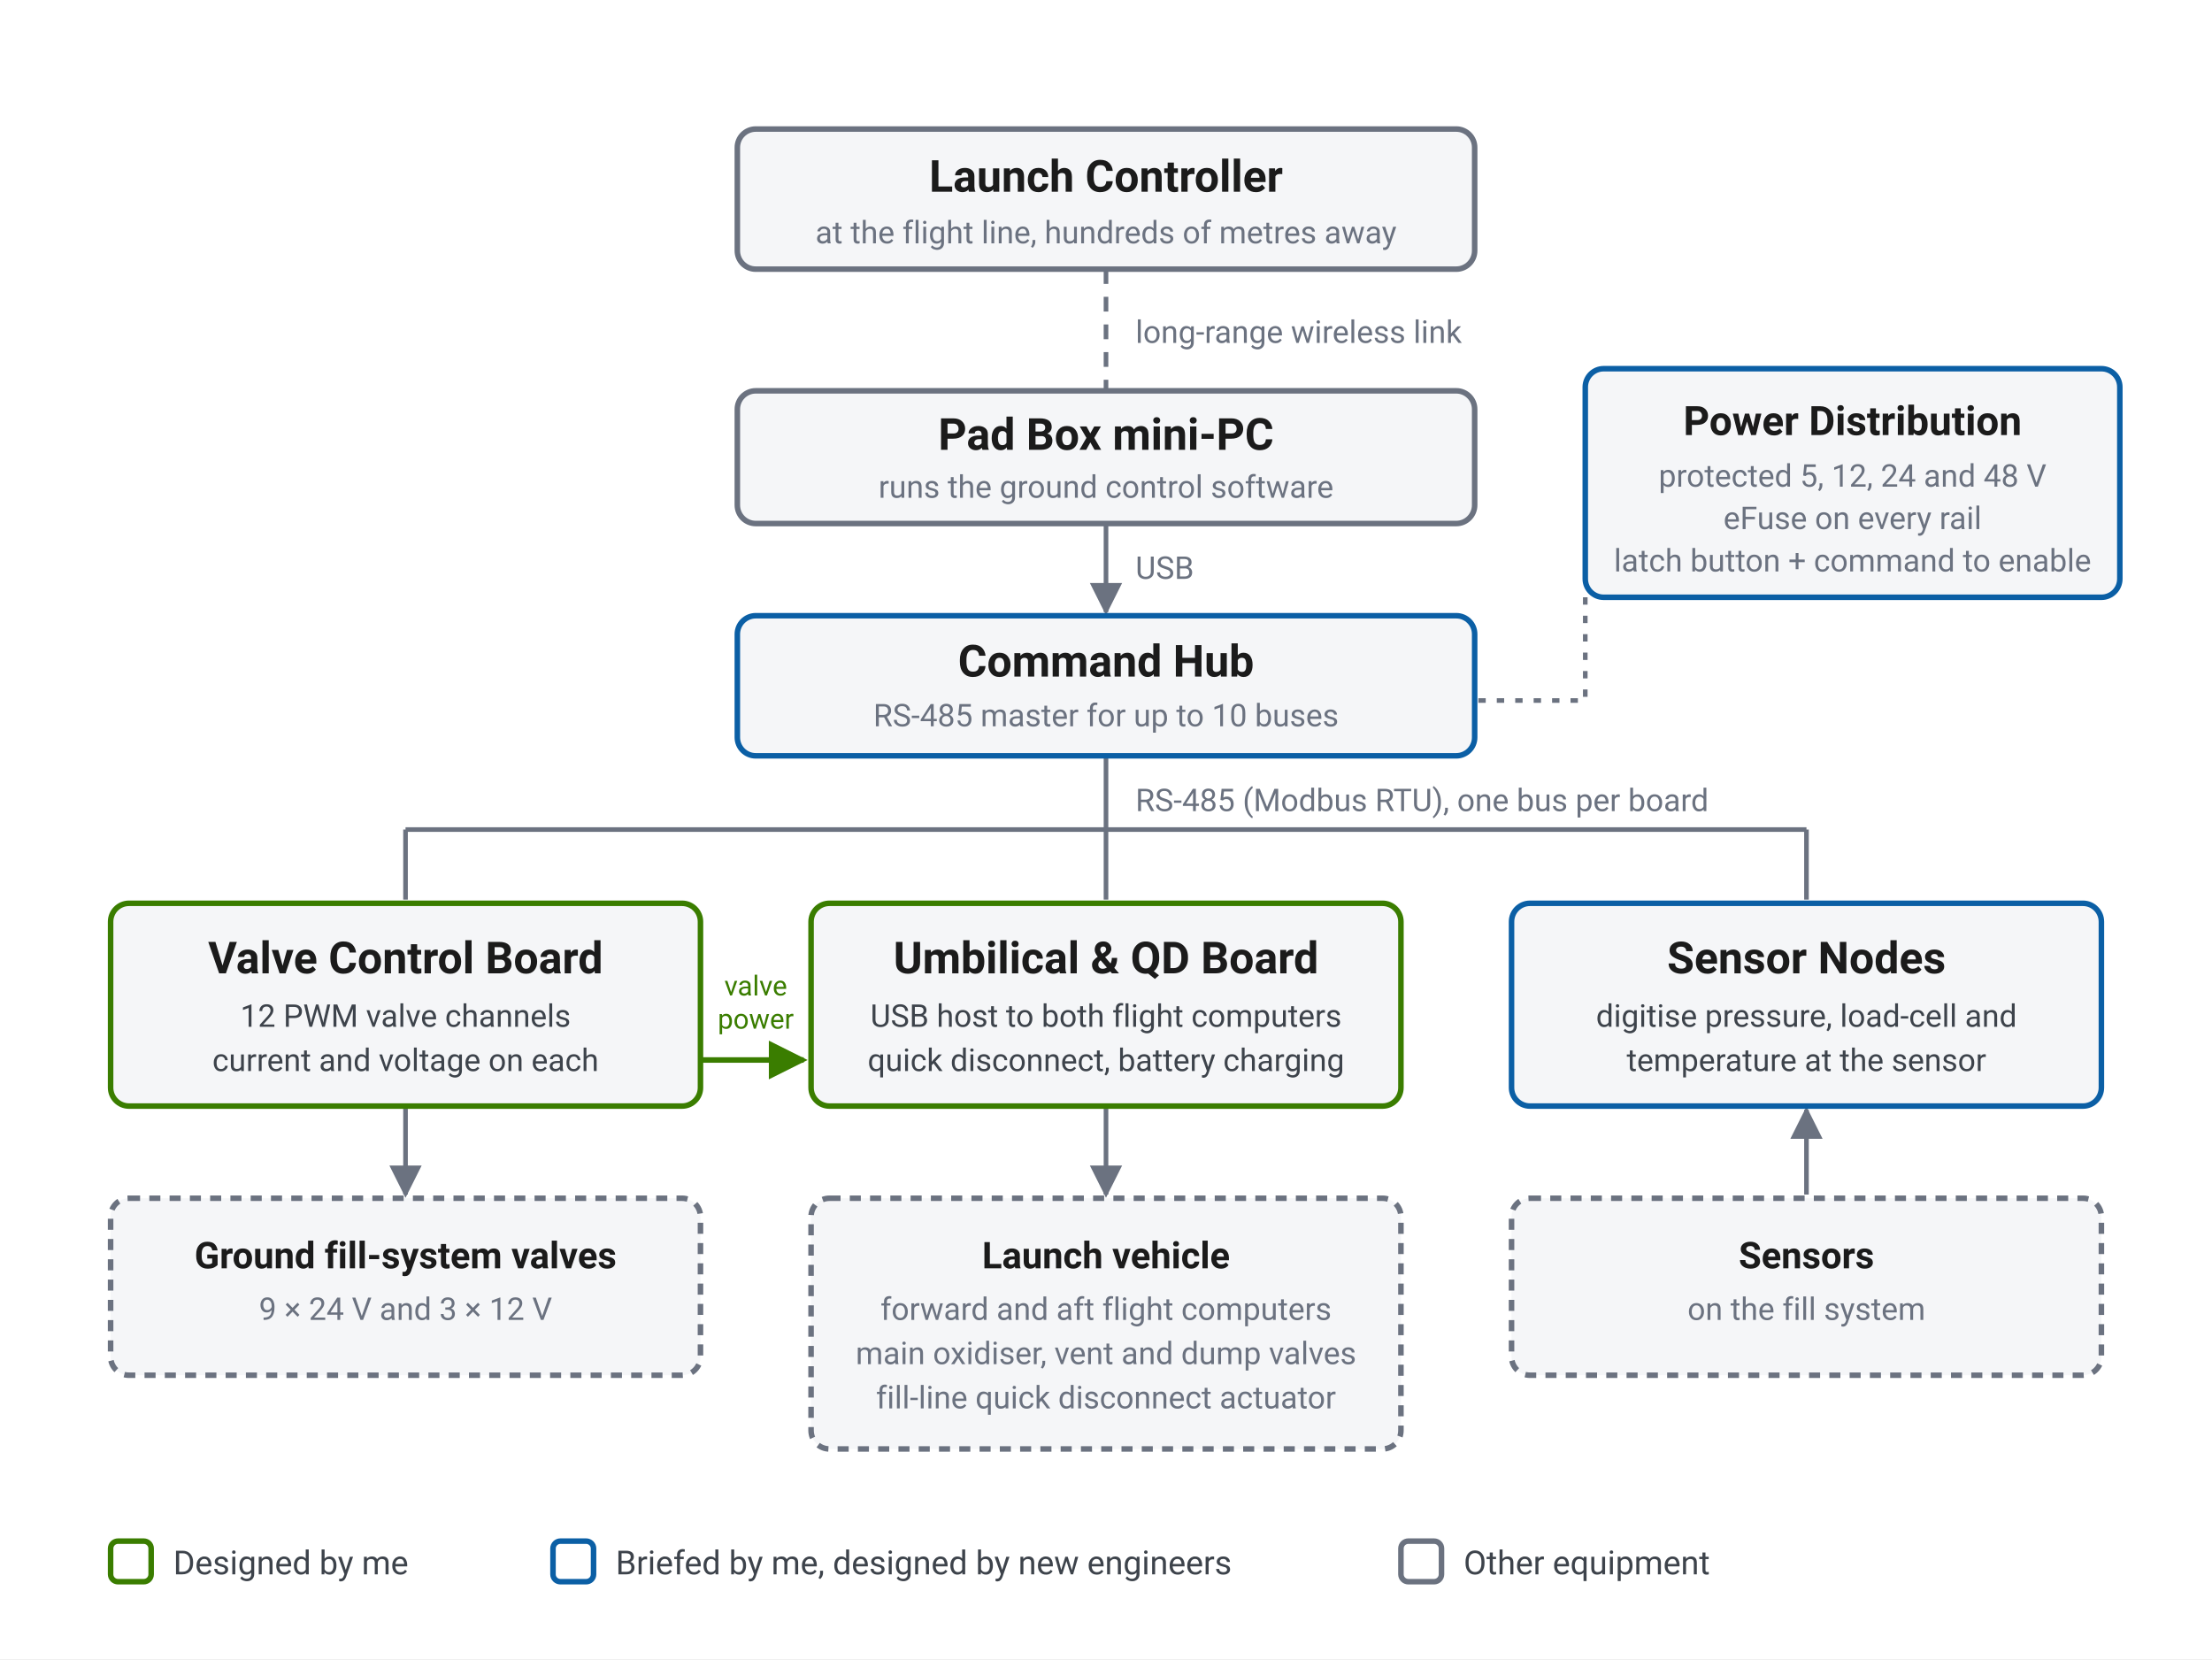
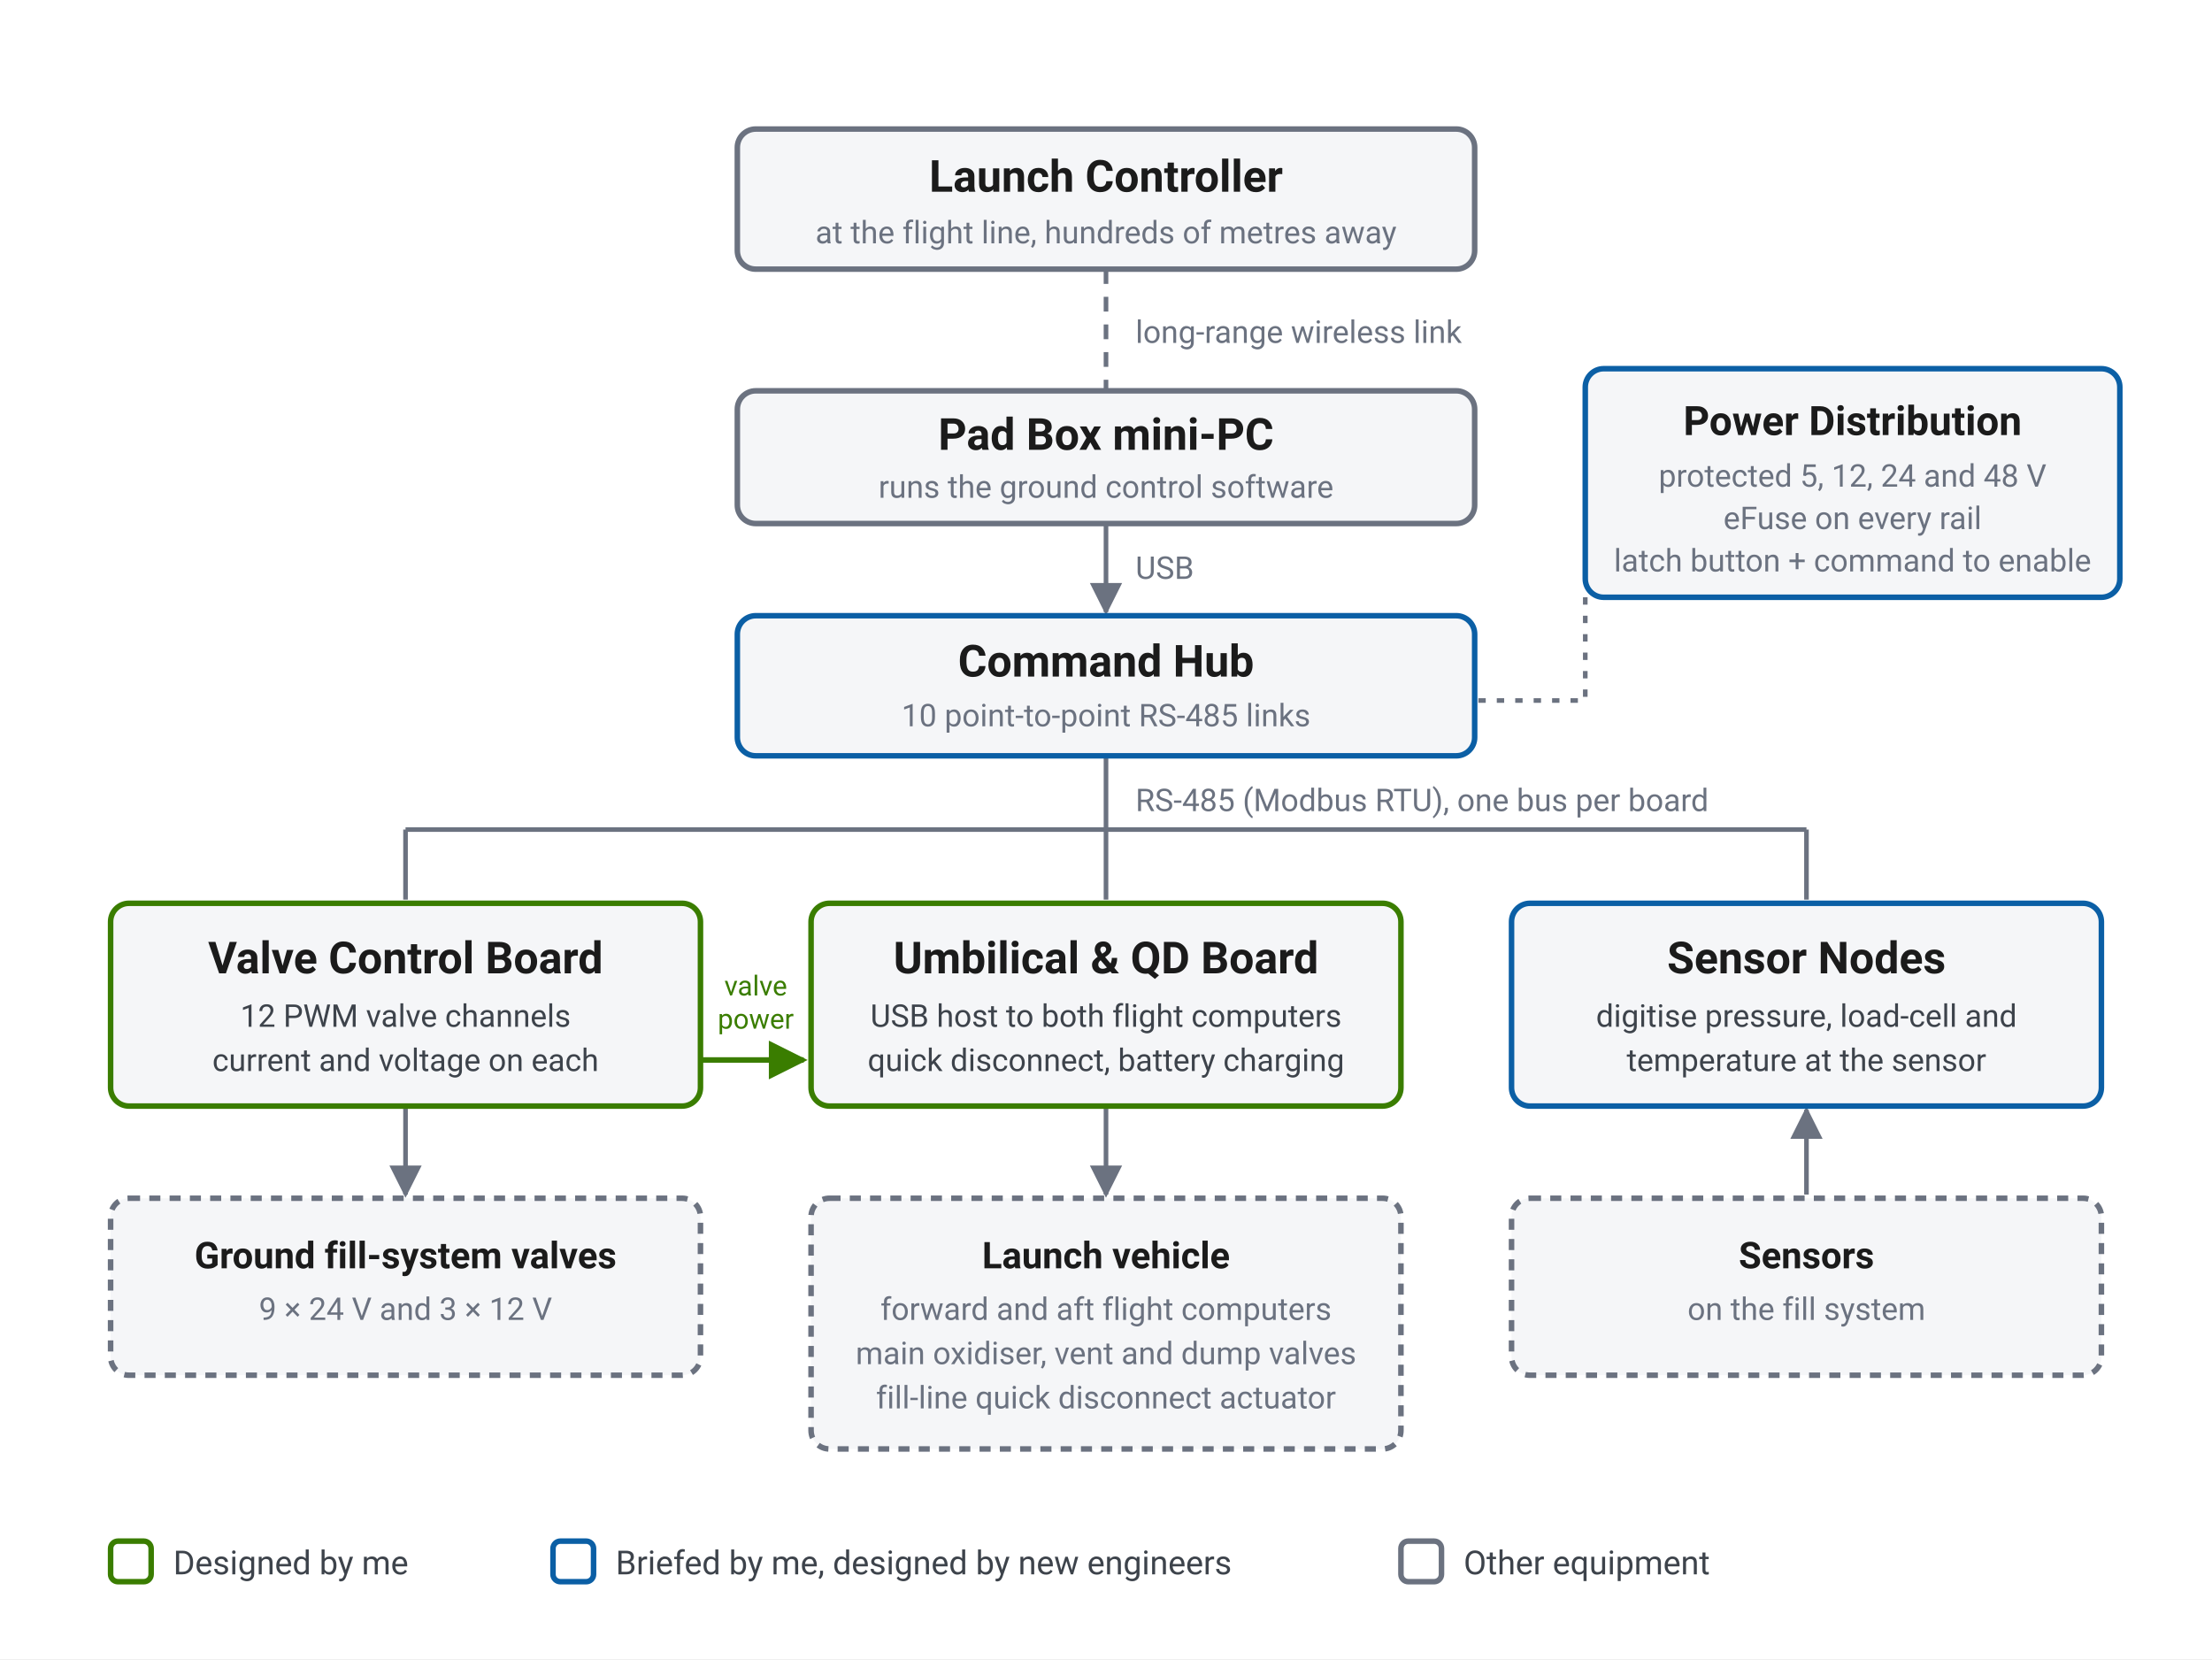
<svg xmlns="http://www.w3.org/2000/svg" viewBox="0 0 1200 900" width="1200" height="900" font-family="'Segoe UI', Roboto, 'Helvetica Neue', Arial, sans-serif">
  <defs>
    <marker id="arrow" viewBox="0 0 10 10" refX="9" refY="5" markerWidth="7" markerHeight="7" orient="auto-start-reverse">
      <path d="M0,0 L10,5 L0,10 z" fill="#6b7280" />
    </marker>
    <marker id="arrow-g" viewBox="0 0 10 10" refX="9" refY="5" markerWidth="7" markerHeight="7" orient="auto-start-reverse">
      <path d="M0,0 L10,5 L0,10 z" fill="#3a7d00" />
    </marker>
  </defs>
  <rect width="1200" height="900" fill="#ffffff" />
  <g stroke="#6b7280" stroke-width="2.5" fill="none">
    <line x1="600" y1="146" x2="600" y2="212" stroke-dasharray="8 7" />
    <line x1="600" y1="284" x2="600" y2="332" marker-end="url(#arrow)" />
    <path d="M600 410 V 450 M220 450 H 980 M220 450 V 488 M600 450 V 488 M980 450 V 488" />
    <path d="M220 600 V 648" marker-end="url(#arrow)" />
    <path d="M600 600 V 648" marker-end="url(#arrow)" />
    <path d="M980 648 V 602" marker-end="url(#arrow)" />
    <path d="M860 324 V 380 H 802" stroke-dasharray="4 6" />
  </g>
  <line x1="380" y1="575" x2="436" y2="575" stroke="#3a7d00" stroke-width="3" marker-end="url(#arrow-g)" />
  <g font-size="17" fill="#6b7280">
    <text x="616" y="186">long-range wireless link</text>
    <text x="616" y="314">USB</text>
    <text x="616" y="440">RS-485 (Modbus RTU), one bus per board</text>
    <text x="410" y="540" text-anchor="middle" font-size="15" fill="#3a7d00">valve</text>
    <text x="410" y="558" text-anchor="middle" font-size="15" fill="#3a7d00">power</text>
  </g>
  <g stroke-width="3">
    <rect x="400" y="70" width="400" height="76" rx="10" fill="#f5f6f8" stroke="#6b7280" />
    <rect x="400" y="212" width="400" height="72" rx="10" fill="#f5f6f8" stroke="#6b7280" />
    <rect x="400" y="334" width="400" height="76" rx="10" fill="#f5f6f8" stroke="#0b5fa5" />
    <rect x="860" y="200" width="290" height="124" rx="10" fill="#f5f6f8" stroke="#0b5fa5" />
    <rect x="60" y="490" width="320" height="110" rx="10" fill="#f5f6f8" stroke="#3a7d00" />
    <rect x="440" y="490" width="320" height="110" rx="10" fill="#f5f6f8" stroke="#3a7d00" />
    <rect x="820" y="490" width="320" height="110" rx="10" fill="#f5f6f8" stroke="#0b5fa5" />
    <rect x="60" y="650" width="320" height="96" rx="10" fill="#f5f6f8" stroke="#6b7280" stroke-dasharray="6 5" />
    <rect x="440" y="650" width="320" height="136" rx="10" fill="#f5f6f8" stroke="#6b7280" stroke-dasharray="6 5" />
    <rect x="820" y="650" width="320" height="96" rx="10" fill="#f5f6f8" stroke="#6b7280" stroke-dasharray="6 5" />
  </g>
  <g fill="#1b1b1b" text-anchor="middle">
    <text x="600" y="104" font-size="24" font-weight="600">Launch Controller</text>
    <text x="600" y="132" font-size="17" fill="#6b7280">at the flight line, hundreds of metres away</text>
    <text x="600" y="244" font-size="24" font-weight="600">Pad Box mini-PC</text>
    <text x="600" y="270" font-size="17" fill="#6b7280">runs the ground control software</text>
    <text x="600" y="367" font-size="24" font-weight="600">Command Hub</text>
-     <text x="600" y="394" font-size="17" fill="#6b7280">RS-485 master for up to 10 buses</text>
+     <text x="600" y="394" font-size="17" fill="#6b7280">10 point-to-point RS-485 links</text>
    <text x="1005" y="236" font-size="22" font-weight="600">Power Distribution</text>
    <text x="1005" y="264" font-size="17" fill="#6b7280">protected 5, 12, 24 and 48 V</text>
    <text x="1005" y="287" font-size="17" fill="#6b7280">eFuse on every rail</text>
    <text x="1005" y="310" font-size="17" fill="#6b7280">latch button + command to enable</text>
    <text x="220" y="528" font-size="24" font-weight="600">Valve Control Board</text>
    <text x="220" y="557" font-size="17" fill="#3d434b">12 PWM valve channels</text>
    <text x="220" y="581" font-size="17" fill="#3d434b">current and voltage on each</text>
    <text x="600" y="528" font-size="24" font-weight="600">Umbilical &amp; QD Board</text>
    <text x="600" y="557" font-size="17" fill="#3d434b">USB host to both flight computers</text>
    <text x="600" y="581" font-size="17" fill="#3d434b">quick disconnect, battery charging</text>
    <text x="980" y="528" font-size="24" font-weight="600">Sensor Nodes</text>
    <text x="980" y="557" font-size="17" fill="#3d434b">digitise pressure, load-cell and</text>
    <text x="980" y="581" font-size="17" fill="#3d434b">temperature at the sensor</text>
    <text x="220" y="688" font-size="20" font-weight="600">Ground fill-system valves</text>
    <text x="220" y="716" font-size="17" fill="#6b7280">9 × 24 V and 3 × 12 V</text>
    <text x="600" y="688" font-size="20" font-weight="600">Launch vehicle</text>
    <text x="600" y="716" font-size="17" fill="#6b7280">forward and aft flight computers</text>
    <text x="600" y="740" font-size="17" fill="#6b7280">main oxidiser, vent and dump valves</text>
    <text x="600" y="764" font-size="17" fill="#6b7280">fill-line quick disconnect actuator</text>
    <text x="980" y="688" font-size="20" font-weight="600">Sensors</text>
    <text x="980" y="716" font-size="17" fill="#6b7280">on the fill system</text>
  </g>
  <g font-size="18" fill="#3d434b">
    <rect x="60" y="836" width="22" height="22" rx="4" fill="none" stroke="#3a7d00" stroke-width="3" />
    <text x="94" y="854">Designed by me</text>
    <rect x="300" y="836" width="22" height="22" rx="4" fill="none" stroke="#0b5fa5" stroke-width="3" />
    <text x="334" y="854">Briefed by me, designed by new engineers</text>
    <rect x="760" y="836" width="22" height="22" rx="4" fill="none" stroke="#6b7280" stroke-width="3" />
    <text x="794" y="854">Other equipment</text>
  </g>
</svg>
